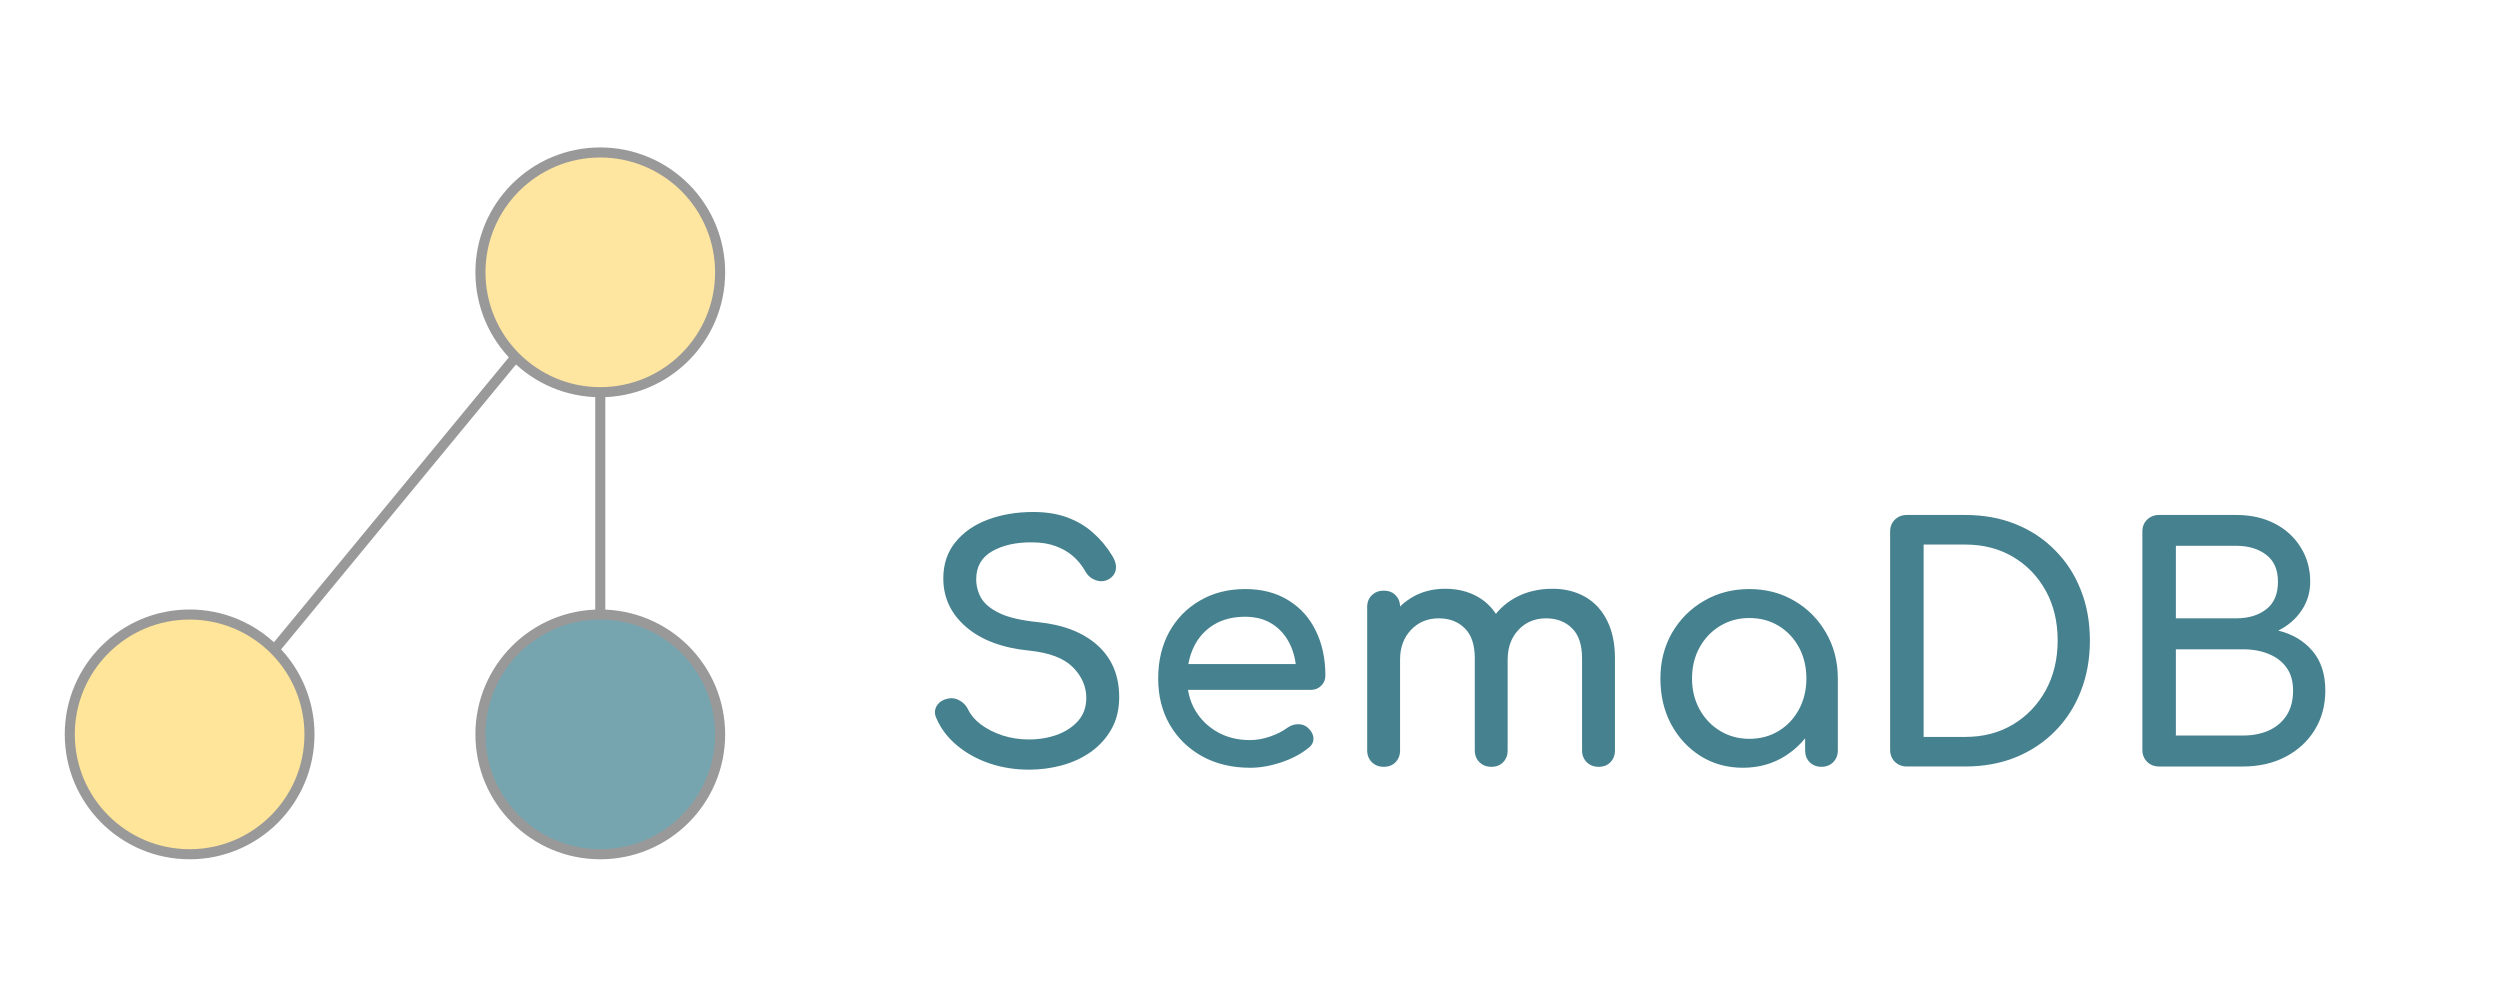
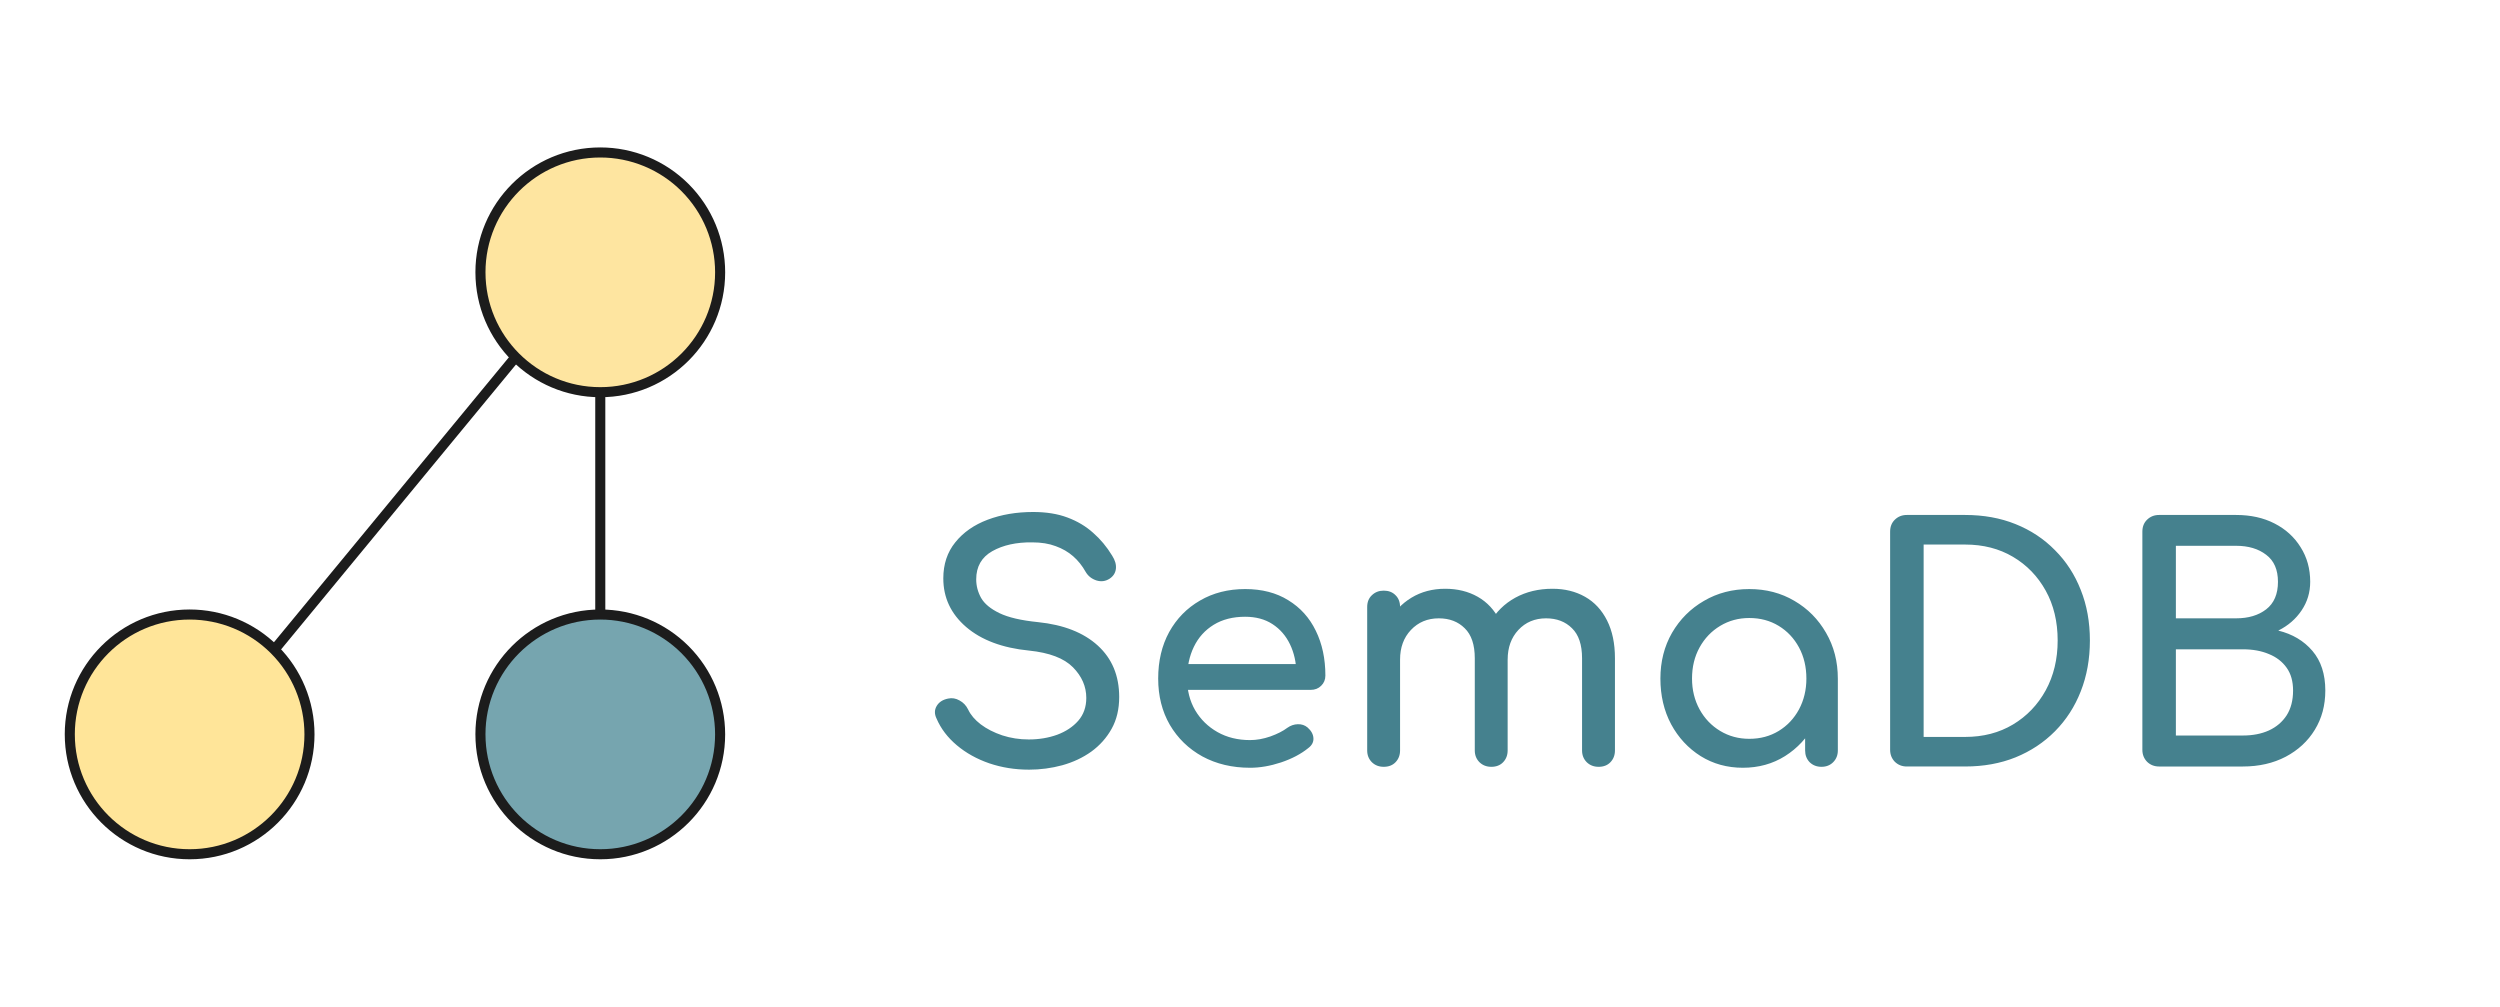
<svg xmlns="http://www.w3.org/2000/svg" version="1.1" viewBox="0.0 0.0 248.333 100.0" fill="none" stroke="none" stroke-linecap="square" stroke-miterlimit="10">
  <clipPath id="p.0">
    <path d="m0 0l248.333 0l0 100.0l-248.333 0l0 -100.0z" clip-rule="nonzero" />
  </clipPath>
  <g clip-path="url(#p.0)">
    <path fill="#000000" fill-opacity="0.0" d="m0 0l248.333 0l0 100.0l-248.333 0z" fill-rule="evenodd" />
    <path fill="#000000" fill-opacity="0.0" d="m82.045 44.383l165.386 0l0 40.472l-165.386 0z" fill-rule="evenodd" />
    <path fill="#45818e" d="m102.185 76.452q-2.047 0 -3.906 -0.625q-1.859 -0.641 -3.234 -1.797q-1.375 -1.156 -2.016 -2.656q-0.328 -0.672 0.016 -1.25q0.344 -0.578 1.141 -0.734q0.578 -0.125 1.125 0.188q0.562 0.297 0.859 0.906q0.375 0.797 1.25 1.469q0.891 0.672 2.141 1.094q1.25 0.406 2.625 0.406q1.531 0 2.828 -0.469q1.297 -0.484 2.094 -1.391q0.797 -0.922 0.797 -2.266q0 -1.703 -1.328 -3.047q-1.328 -1.344 -4.359 -1.656q-3.969 -0.391 -6.25 -2.344q-2.266 -1.953 -2.266 -4.828q0 -2.109 1.188 -3.578q1.188 -1.484 3.219 -2.25q2.031 -0.766 4.516 -0.766q1.953 0 3.406 0.547q1.469 0.547 2.547 1.516q1.094 0.953 1.891 2.266q0.453 0.703 0.375 1.328q-0.078 0.609 -0.625 0.969q-0.609 0.391 -1.312 0.172q-0.703 -0.234 -1.062 -0.844q-0.516 -0.922 -1.25 -1.562q-0.734 -0.641 -1.734 -1.0q-0.984 -0.375 -2.328 -0.375q-2.359 -0.031 -3.969 0.875q-1.594 0.906 -1.594 2.797q0 0.969 0.484 1.844q0.5 0.875 1.828 1.516q1.328 0.641 3.828 0.891q3.812 0.391 5.938 2.328q2.125 1.938 2.125 5.109q0 1.812 -0.75 3.156q-0.75 1.344 -2.016 2.266q-1.266 0.906 -2.891 1.359q-1.609 0.438 -3.328 0.438zm21.985 -0.188q-2.656 0 -4.734 -1.125q-2.062 -1.141 -3.234 -3.141q-1.156 -2.0 -1.156 -4.594q0 -2.625 1.094 -4.625q1.109 -2.0 3.062 -3.125q1.953 -1.141 4.484 -1.141q2.5 0 4.281 1.109q1.797 1.094 2.734 3.031q0.953 1.938 0.953 4.453q0 0.609 -0.422 1.016q-0.406 0.406 -1.047 0.406l-12.906 0l0 -2.562l12.812 0l-1.312 0.891q-0.031 -1.594 -0.641 -2.859q-0.609 -1.266 -1.734 -2.0q-1.125 -0.734 -2.719 -0.734q-1.828 0 -3.125 0.797q-1.297 0.797 -1.969 2.188q-0.672 1.391 -0.672 3.156q0 1.766 0.797 3.141q0.812 1.375 2.219 2.172q1.406 0.797 3.234 0.797q0.984 0 2.016 -0.359q1.047 -0.375 1.688 -0.859q0.484 -0.344 1.047 -0.359q0.562 -0.016 0.969 0.328q0.547 0.484 0.578 1.062q0.031 0.578 -0.516 0.984q-1.078 0.875 -2.703 1.422q-1.609 0.531 -3.078 0.531zm34.622 -0.094q-0.703 0 -1.172 -0.453q-0.469 -0.469 -0.469 -1.172l0 -9.156q0 -2.016 -1.0 -2.984q-0.984 -0.984 -2.578 -0.984q-1.672 0 -2.75 1.156q-1.062 1.141 -1.062 2.938l-2.656 0q0 -2.078 0.891 -3.656q0.906 -1.594 2.516 -2.484q1.625 -0.891 3.703 -0.891q1.828 0 3.234 0.797q1.406 0.797 2.188 2.359q0.781 1.547 0.781 3.75l0 9.156q0 0.703 -0.453 1.172q-0.438 0.453 -1.172 0.453zm-21.344 0q-0.703 0 -1.172 -0.453q-0.469 -0.469 -0.469 -1.172l0 -14.25q0 -0.734 0.469 -1.172q0.469 -0.453 1.172 -0.453q0.734 0 1.172 0.453q0.453 0.438 0.453 1.172l0 14.25q0 0.703 -0.453 1.172q-0.438 0.453 -1.172 0.453zm10.688 0q-0.703 0 -1.172 -0.453q-0.469 -0.469 -0.469 -1.172l0 -9.156q0 -2.016 -1.0 -2.984q-0.984 -0.984 -2.578 -0.984q-1.672 0 -2.766 1.156q-1.078 1.141 -1.078 2.938l-2.016 0q0 -2.078 0.828 -3.656q0.844 -1.594 2.312 -2.484q1.469 -0.891 3.359 -0.891q1.828 0 3.234 0.797q1.406 0.797 2.188 2.359q0.781 1.547 0.781 3.75l0 9.156q0 0.703 -0.453 1.172q-0.438 0.453 -1.172 0.453zm24.985 0.094q-2.328 0 -4.188 -1.156q-1.859 -1.172 -2.938 -3.172q-1.062 -2.0 -1.062 -4.531q0 -2.531 1.156 -4.547q1.172 -2.016 3.172 -3.172q2.0 -1.172 4.5 -1.172q2.5 0 4.484 1.172q1.984 1.156 3.141 3.172q1.172 2.016 1.172 4.547l-1.234 0q0 2.531 -1.078 4.531q-1.078 2.0 -2.938 3.172q-1.844 1.156 -4.188 1.156zm0.641 -2.875q1.641 0 2.922 -0.781q1.281 -0.781 2.016 -2.141q0.734 -1.375 0.734 -3.062q0 -1.734 -0.734 -3.094q-0.734 -1.359 -2.016 -2.141q-1.281 -0.781 -2.922 -0.781q-1.594 0 -2.891 0.781q-1.297 0.781 -2.047 2.141q-0.75 1.359 -0.75 3.094q0 1.688 0.75 3.062q0.75 1.359 2.047 2.141q1.297 0.781 2.891 0.781zm7.172 2.781q-0.703 0 -1.172 -0.453q-0.453 -0.469 -0.453 -1.172l0 -4.906l0.594 -3.391l2.656 1.156l0 7.141q0 0.703 -0.469 1.172q-0.453 0.453 -1.156 0.453zm8.475 -0.031q-0.703 0 -1.188 -0.469q-0.469 -0.484 -0.469 -1.188l0 -21.672q0 -0.734 0.469 -1.188q0.484 -0.469 1.188 -0.469l5.797 0q2.75 0 5.0 0.906q2.266 0.906 3.922 2.594q1.672 1.672 2.562 3.953q0.906 2.266 0.906 5.016q0 2.75 -0.906 5.047q-0.891 2.281 -2.562 3.969q-1.656 1.672 -3.922 2.594q-2.25 0.906 -5.0 0.906l-5.797 0zm1.672 -2.938l4.125 0q2.688 0 4.75 -1.234q2.062 -1.234 3.25 -3.391q1.188 -2.172 1.188 -4.953q0 -2.812 -1.188 -4.953q-1.188 -2.141 -3.25 -3.359q-2.062 -1.219 -4.75 -1.219l-4.125 0l0 19.109zm23.384 2.938q-0.703 0 -1.188 -0.469q-0.469 -0.484 -0.469 -1.188l0 -21.672q0 -0.734 0.469 -1.188q0.484 -0.469 1.188 -0.469l7.656 0q2.172 0 3.812 0.844q1.656 0.844 2.594 2.359q0.953 1.5 0.953 3.438q0 1.578 -0.859 2.844q-0.844 1.266 -2.312 2.0q2.109 0.516 3.391 2.016q1.281 1.5 1.281 3.938q0 2.203 -1.047 3.906q-1.031 1.688 -2.891 2.672q-1.859 0.969 -4.25 0.969l-8.328 0zm1.672 -3.078l6.656 0q1.469 0 2.578 -0.5q1.125 -0.516 1.766 -1.5q0.641 -1.0 0.641 -2.469q0 -1.375 -0.641 -2.266q-0.641 -0.906 -1.766 -1.359q-1.109 -0.469 -2.578 -0.469l-6.656 0l0 8.562zm0 -11.641l5.984 0q1.828 0 2.984 -0.891q1.172 -0.906 1.172 -2.734q0 -1.812 -1.172 -2.688q-1.156 -0.891 -2.984 -0.891l-5.984 0l0 7.203z" fill-rule="nonzero" />
    <path fill="#ffe599" d="m6.932 72.949l0 0c0 -6.576 5.33 -11.906 11.904 -11.906l0 0c3.157 0 6.185 1.254 8.418 3.487c2.233 2.233 3.487 5.261 3.487 8.419l0 0c0 6.576 -5.33 11.906 -11.904 11.906l0 0c-6.575 0 -11.904 -5.331 -11.904 -11.906z" fill-rule="evenodd" />
-     <path stroke="#999999" stroke-width="1.0" stroke-linejoin="round" stroke-linecap="butt" d="m6.932 72.949l0 0c0 -6.576 5.33 -11.906 11.904 -11.906l0 0c3.157 0 6.185 1.254 8.418 3.487c2.233 2.233 3.487 5.261 3.487 8.419l0 0c0 6.576 -5.33 11.906 -11.904 11.906l0 0c-6.575 0 -11.904 -5.331 -11.904 -11.906z" fill-rule="evenodd" />
+     <path stroke="#1c1c1c" stroke-width="1.0" stroke-linejoin="round" stroke-linecap="butt" d="m6.932 72.949l0 0c0 -6.576 5.33 -11.906 11.904 -11.906l0 0c3.157 0 6.185 1.254 8.418 3.487c2.233 2.233 3.487 5.261 3.487 8.419l0 0c0 6.576 -5.33 11.906 -11.904 11.906l0 0c-6.575 0 -11.904 -5.331 -11.904 -11.906z" fill-rule="evenodd" />
    <path fill="#76a5af" d="m47.723 72.949l0 0c0 -6.576 5.33 -11.906 11.904 -11.906l0 0c3.157 0 6.185 1.254 8.418 3.487c2.233 2.233 3.487 5.261 3.487 8.419l0 0c0 6.576 -5.33 11.906 -11.904 11.906l0 0c-6.575 0 -11.904 -5.331 -11.904 -11.906z" fill-rule="evenodd" />
-     <path stroke="#999999" stroke-width="1.0" stroke-linejoin="round" stroke-linecap="butt" d="m47.723 72.949l0 0c0 -6.576 5.33 -11.906 11.904 -11.906l0 0c3.157 0 6.185 1.254 8.418 3.487c2.233 2.233 3.487 5.261 3.487 8.419l0 0c0 6.576 -5.33 11.906 -11.904 11.906l0 0c-6.575 0 -11.904 -5.331 -11.904 -11.906z" fill-rule="evenodd" />
+     <path stroke="#1c1c1c" stroke-width="1.0" stroke-linejoin="round" stroke-linecap="butt" d="m47.723 72.949l0 0c0 -6.576 5.33 -11.906 11.904 -11.906l0 0c3.157 0 6.185 1.254 8.418 3.487c2.233 2.233 3.487 5.261 3.487 8.419l0 0c0 6.576 -5.33 11.906 -11.904 11.906l0 0c-6.575 0 -11.904 -5.331 -11.904 -11.906z" fill-rule="evenodd" />
    <path fill="#fee5a0" d="m47.724 27.051l0 0c0 -6.576 5.33 -11.906 11.904 -11.906l0 0c3.157 0 6.185 1.254 8.418 3.487c2.233 2.233 3.487 5.261 3.487 8.419l0 0c0 6.576 -5.33 11.906 -11.904 11.906l0 0c-6.575 0 -11.904 -5.331 -11.904 -11.906z" fill-rule="evenodd" />
-     <path stroke="#999999" stroke-width="1.0" stroke-linejoin="round" stroke-linecap="butt" d="m47.724 27.051l0 0c0 -6.576 5.33 -11.906 11.904 -11.906l0 0c3.157 0 6.185 1.254 8.418 3.487c2.233 2.233 3.487 5.261 3.487 8.419l0 0c0 6.576 -5.33 11.906 -11.904 11.906l0 0c-6.575 0 -11.904 -5.331 -11.904 -11.906z" fill-rule="evenodd" />
+     <path stroke="#1c1c1c" stroke-width="1.0" stroke-linejoin="round" stroke-linecap="butt" d="m47.724 27.051l0 0c0 -6.576 5.33 -11.906 11.904 -11.906l0 0c3.157 0 6.185 1.254 8.418 3.487c2.233 2.233 3.487 5.261 3.487 8.419l0 0c0 6.576 -5.33 11.906 -11.904 11.906l0 0c-6.575 0 -11.904 -5.331 -11.904 -11.906z" fill-rule="evenodd" />
    <path fill="#000000" fill-opacity="0.0" d="m27.254 64.53l23.955 -29.054" fill-rule="evenodd" />
-     <path stroke="#999999" stroke-width="1.0" stroke-linejoin="round" stroke-linecap="butt" d="m27.254 64.53l23.955 -29.054" fill-rule="evenodd" />
+     <path stroke="#1c1c1c" stroke-width="1.0" stroke-linejoin="round" stroke-linecap="butt" d="m27.254 64.53l23.955 -29.054" fill-rule="evenodd" />
    <path fill="#000000" fill-opacity="0.0" d="m59.629 38.957l0 0" fill-rule="evenodd" />
    <path stroke="#000000" stroke-width="2.0" stroke-linejoin="round" stroke-linecap="butt" d="m59.629 38.957l0 0" fill-rule="evenodd" />
    <path fill="#000000" fill-opacity="0.0" d="m59.628 61.043l0 -22.078" fill-rule="evenodd" />
-     <path stroke="#999999" stroke-width="1.0" stroke-linejoin="round" stroke-linecap="butt" d="m59.628 61.043l0 -22.078" fill-rule="evenodd" />
+     <path stroke="#1c1c1c" stroke-width="1.0" stroke-linejoin="round" stroke-linecap="butt" d="m59.628 61.043l0 -22.078" fill-rule="evenodd" />
  </g>
</svg>
